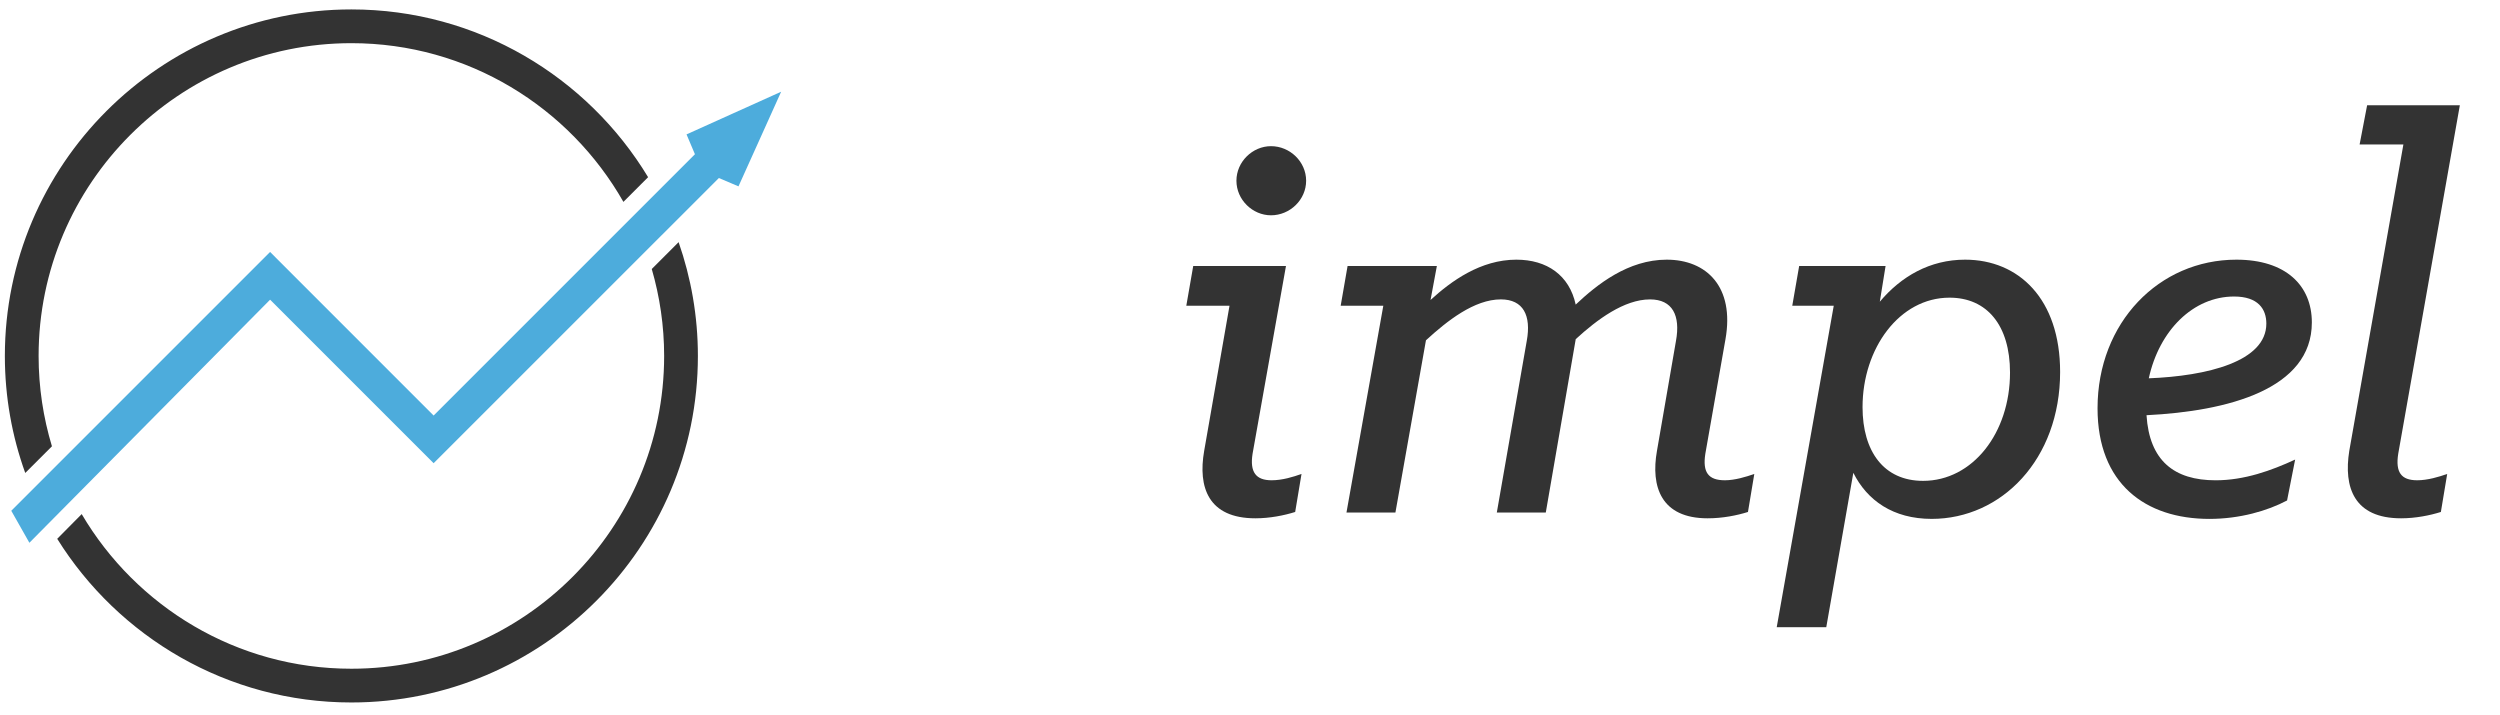
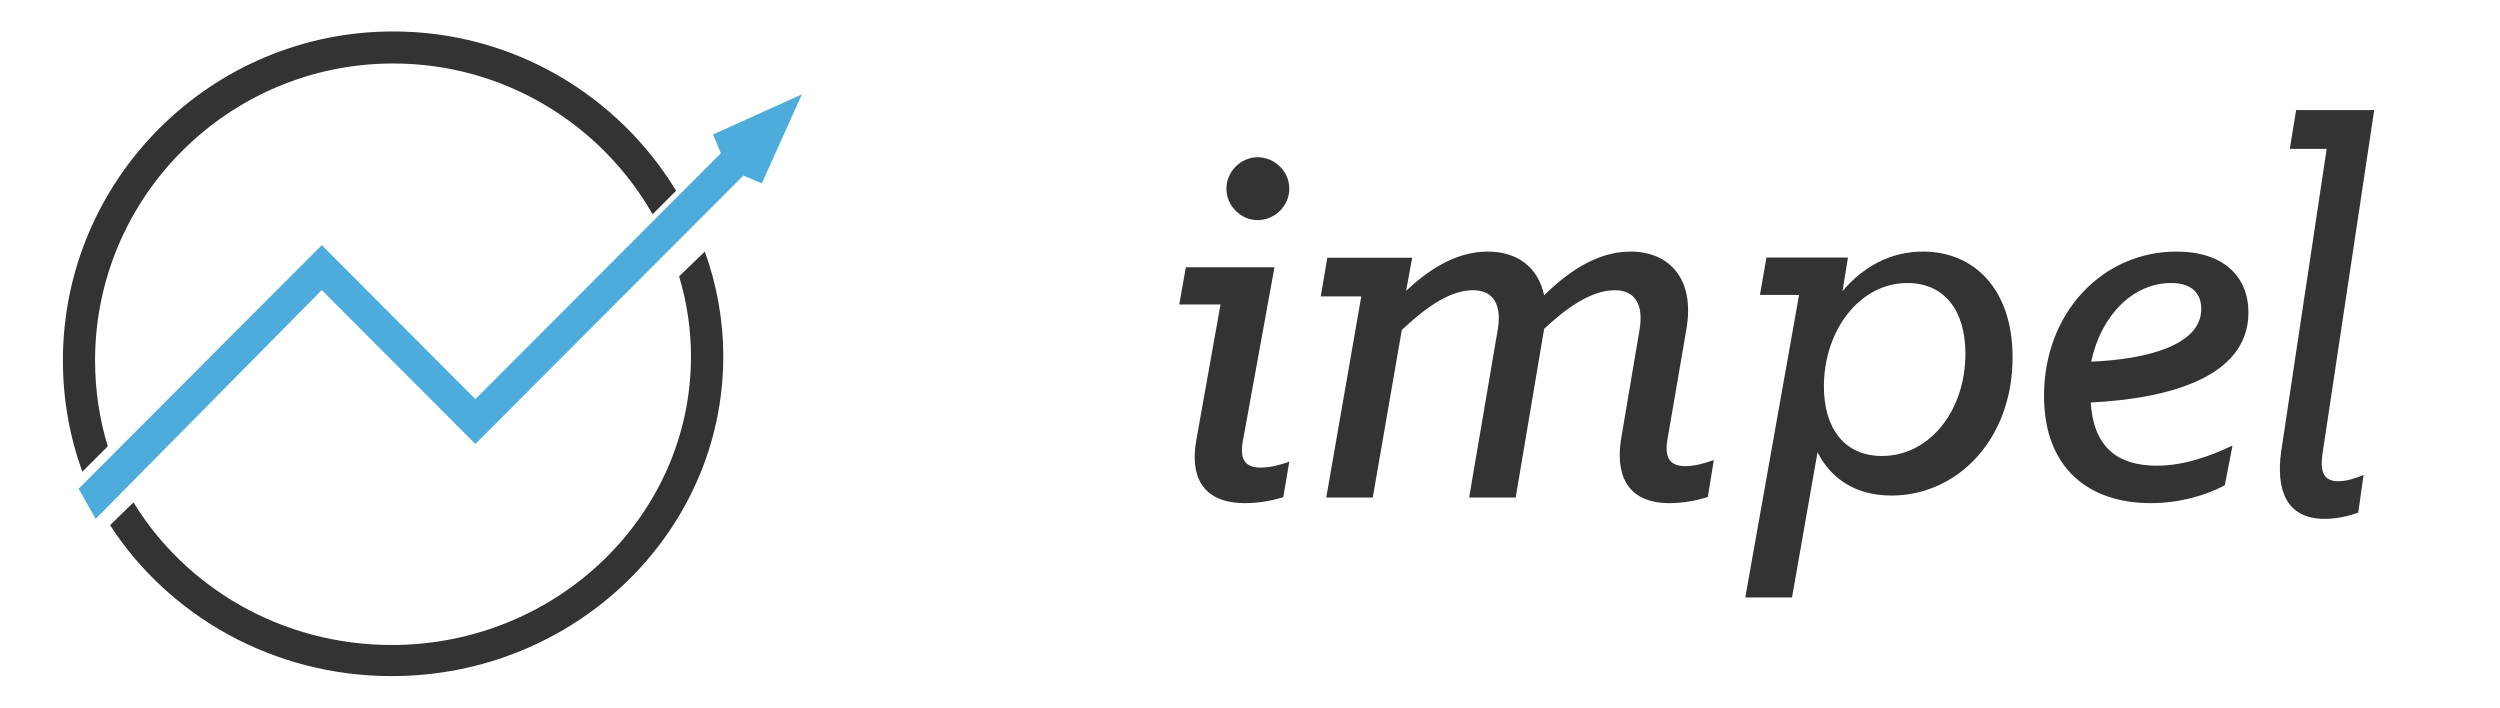
- <svg xmlns="http://www.w3.org/2000/svg" version="1.1" id="Layer_1" x="0px" y="0px" width="143.5px" height="41px" viewBox="0 0 143.5 41" enable-background="new 0 0 143.5 41" xml:space="preserve">
-   <g>
-     <path fill="#333333" d="M69.119,25.882l1.455-8.333h-2.48l0.397-2.281h5.324l-1.918,10.779c-0.166,1.059,0.198,1.521,1.091,1.521   c0.628,0,1.256-0.198,1.719-0.364l-0.364,2.183c-0.628,0.198-1.455,0.364-2.281,0.364C69.351,29.751,68.755,27.965,69.119,25.882z    M70.971,10.374c0-1.091,0.926-1.984,1.984-1.984c1.091,0,2.017,0.894,2.017,1.984s-0.926,1.984-2.017,1.984   C71.896,12.358,70.971,11.465,70.971,10.374z" />
-     <path fill="#333333" d="M79.402,17.549h-2.447l0.396-2.281h5.125l-0.363,1.951c1.19-1.091,2.877-2.314,4.927-2.314   c1.753,0,3.042,0.893,3.405,2.579c1.225-1.157,3.01-2.579,5.225-2.579c2.281,0,3.902,1.554,3.373,4.562l-1.157,6.58   c-0.165,1.059,0.165,1.521,1.124,1.521c0.562,0,1.224-0.198,1.687-0.364l-0.364,2.183c-0.628,0.198-1.455,0.364-2.314,0.364   c-2.678,0-3.273-1.819-2.91-3.869l1.092-6.315c0.265-1.455-0.198-2.381-1.488-2.381c-1.488,0-3.041,1.157-4.266,2.281l-1.719,9.953   h-2.811l1.719-9.854c0.266-1.455-0.197-2.381-1.487-2.381c-1.521,0-3.075,1.224-4.299,2.348l-1.753,9.887h-2.81L79.402,17.549z" />
-     <path fill="#333333" d="M106.381,27.139L104.828,36h-2.844l3.273-18.451h-2.381l0.396-2.281h4.96l-0.331,2.05   c1.224-1.454,2.877-2.413,4.895-2.413c3.074,0,5.455,2.248,5.455,6.447c0,5.026-3.373,8.432-7.373,8.432   C108.663,29.783,107.176,28.726,106.381,27.139z M115.375,21.385c0-2.711-1.322-4.299-3.472-4.299c-2.876,0-4.993,2.91-4.993,6.283   c0,2.546,1.224,4.232,3.473,4.232C113.227,27.602,115.375,24.856,115.375,21.385z" />
-     <path fill="#333333" d="M120.399,23.435c0-4.927,3.538-8.53,7.969-8.53c2.844,0,4.332,1.487,4.332,3.604   c0,3.836-4.827,5.093-9.49,5.324c0.165,2.612,1.587,3.736,3.968,3.736c1.654,0,3.207-0.562,4.563-1.19l-0.463,2.348   c-1.124,0.595-2.712,1.058-4.464,1.058C123.145,29.783,120.399,27.767,120.399,23.435z M130.088,18.574   c0-0.826-0.463-1.554-1.852-1.554c-2.348,0-4.299,1.95-4.895,4.695C126.682,21.583,130.088,20.757,130.088,18.574z" />
-     <path fill="#333333" d="M134.848,25.882l3.107-17.591h-2.513l0.431-2.249h5.322l-3.537,20.005   c-0.166,1.059,0.165,1.521,1.091,1.521c0.595,0,1.257-0.198,1.72-0.364l-0.363,2.183c-0.629,0.198-1.455,0.364-2.282,0.364   C135.111,29.751,134.517,27.965,134.848,25.882z" />
-   </g>
-   <g>
-     <path fill="#333333" d="M2.216,20.432c0-9.9,8.053-17.954,17.953-17.954c6.686,0,12.525,3.676,15.615,9.11l1.417-1.418   c-3.486-5.766-9.816-9.629-17.032-9.629c-10.968,0-19.89,8.924-19.89,19.891c0,2.356,0.414,4.617,1.17,6.716l1.532-1.531   C2.485,23.972,2.216,22.233,2.216,20.432z" />
-     <path fill="#333333" d="M38.122,20.432c0,9.899-8.054,17.953-17.953,17.953c-6.589,0-12.357-3.571-15.48-8.876l-1.375,1.389   l-0.03,0.029c3.516,5.636,9.768,9.395,16.885,9.395c10.968,0,19.89-8.921,19.89-19.89c0-2.288-0.393-4.485-1.107-6.533   l-1.541,1.541C37.87,17.026,38.122,18.7,38.122,20.432z" />
-     <polygon fill="#4DACDC" points="42.123,6.489 39.407,7.714 39.889,8.853 24.89,23.852 15.503,14.462 0.647,29.318 1.687,31.155    15.503,17.202 24.889,26.588 41.263,10.218 42.389,10.697 43.614,7.981 44.838,5.265  " />
+ <svg xmlns="http://www.w3.org/2000/svg" width="159px" height="45px" viewBox="0 0 159 45" version="1.1">
+   <description>Created with Sketch (http://www.bohemiancoding.com/sketch)</description>
+   <defs />
+   <g id="Page-1" stroke="none" stroke-width="1" fill="none" fill-rule="evenodd">
+     <g id="logo">
+       <g transform="translate(4, 2)" id="Group">
+         <g transform="translate(71, 5)" fill="#333333">
+           <path d="M1.085,20.993 L2.625,12.362 L0,12.362 L0.42,10 L6.056,10 L4.026,21.164 C3.85,22.261 4.235,22.739 5.18,22.739 C5.845,22.739 6.51,22.534 7,22.362 L6.615,24.623 C5.95,24.828 5.075,25 4.2,25 C1.331,25 0.7,23.15 1.085,20.993 L1.085,20.993 Z M3,5 C3,3.9 3.926,3 4.984,3 C6.074,3 7,3.901 7,5 C7,6.099 6.074,7 4.984,7 C3.925,7 3,6.1 3,5 L3,5 Z" id="Shape" />
+           <path d="M11.577,11.85 L9,11.85 L9.417,9.391 L14.814,9.391 L14.431,11.494 C15.684,10.318 17.461,9 19.619,9 C21.465,9 22.823,9.962 23.205,11.779 C24.495,10.533 26.374,9 28.707,9 C31.108,9 32.815,10.675 32.258,13.917 L31.04,21.008 C30.866,22.149 31.214,22.647 32.224,22.647 C32.815,22.647 33.512,22.434 34,22.255 L33.617,24.608 C32.955,24.821 32.085,25 31.18,25 C28.36,25 27.734,23.04 28.116,20.83 L29.266,14.024 C29.545,12.456 29.057,11.458 27.699,11.458 C26.132,11.458 24.497,12.705 23.207,13.917 L21.397,24.643 L18.437,24.643 L20.247,14.023 C20.527,12.455 20.04,11.457 18.681,11.457 C17.08,11.457 15.443,12.776 14.154,13.988 L12.308,24.643 L9.35,24.643 L11.577,11.85 L11.577,11.85 Z" id="Shape" />
+           <path d="M40.595,21.759 L38.972,31 L36,31 L39.42,11.757 L36.932,11.757 L37.346,9.379 L42.53,9.379 L42.184,11.517 C43.463,10 45.19,9 47.299,9 C50.512,9 53,11.344 53,15.724 C53,20.965 49.475,24.517 45.295,24.517 C42.98,24.516 41.426,23.414 40.595,21.759 L40.595,21.759 Z M50,15.497 C50,12.661 48.594,11 46.309,11 C43.251,11 41,14.044 41,17.573 C41,20.236 42.301,22 44.692,22 C47.716,22.001 50,19.128 50,15.497 L50,15.497 Z" id="Shape" />
+           <path d="M55,18.172 C55,12.874 58.739,9 63.422,9 C66.427,9 68,10.599 68,12.875 C68,17 62.899,18.352 57.971,18.6 C58.145,21.409 59.648,22.617 62.164,22.617 C63.912,22.617 65.553,22.013 66.987,21.338 L66.497,23.862 C65.309,24.502 63.631,25 61.78,25 C57.902,24.998 55,22.83 55,18.172 L55,18.172 Z M65,12.655 C65,11.775 64.52,11 63.079,11 C60.643,11 58.618,13.077 58,16 C61.466,15.859 65,14.98 65,12.655 L65,12.655 Z" id="Shape" />
+           <path d="M70.077,21.757 L72.977,2.466 L70.632,2.466 L71.034,0 L76,0 L72.7,21.938 C72.545,23.099 72.853,23.606 73.718,23.606 C74.273,23.606 74.891,23.389 75.323,23.207 L74.984,25.601 C74.397,25.818 73.626,26 72.854,26 C70.323,26 69.769,24.041 70.077,21.757 L70.077,21.757 Z" id="Shape" />
+         </g>
+         <g>
+           <path d="M2.046,20.932 C2.046,10.514 10.552,2.038 21.009,2.038 C28.072,2.038 34.239,5.907 37.503,11.625 L39,10.133 C35.318,4.065 28.632,0 21.009,0 C9.424,0 0,9.391 0,20.932 C0,23.412 0.437,25.791 1.236,28 L2.854,26.389 C2.33,24.658 2.046,22.828 2.046,20.932 L2.046,20.932 Z" id="Shape" fill="#333333" />
+           <path d="M39.946,20.676 C39.946,30.791 31.405,39.021 20.907,39.021 C13.919,39.021 7.802,35.372 4.49,29.951 L3.032,31.37 L3,31.4 C6.729,37.159 13.359,41 20.907,41 C32.538,41 42,31.884 42,20.676 C42,18.338 41.583,16.093 40.826,14 L39.192,15.575 C39.679,17.195 39.946,18.906 39.946,20.676 L39.946,20.676 Z" id="Shape" fill="#333333" />
+           <path d="M44.174,5.276 L41.347,6.554 L41.848,7.742 L26.235,23.384 L16.464,13.591 L1,29.084 L2.083,31 L16.464,16.449 L26.234,26.237 L43.279,9.165 L44.451,9.665 L45.726,6.832 L47,4 L44.174,5.276 Z" id="Shape" fill="#4DACDC" />
+         </g>
+       </g>
+     </g>
  </g>
</svg>
